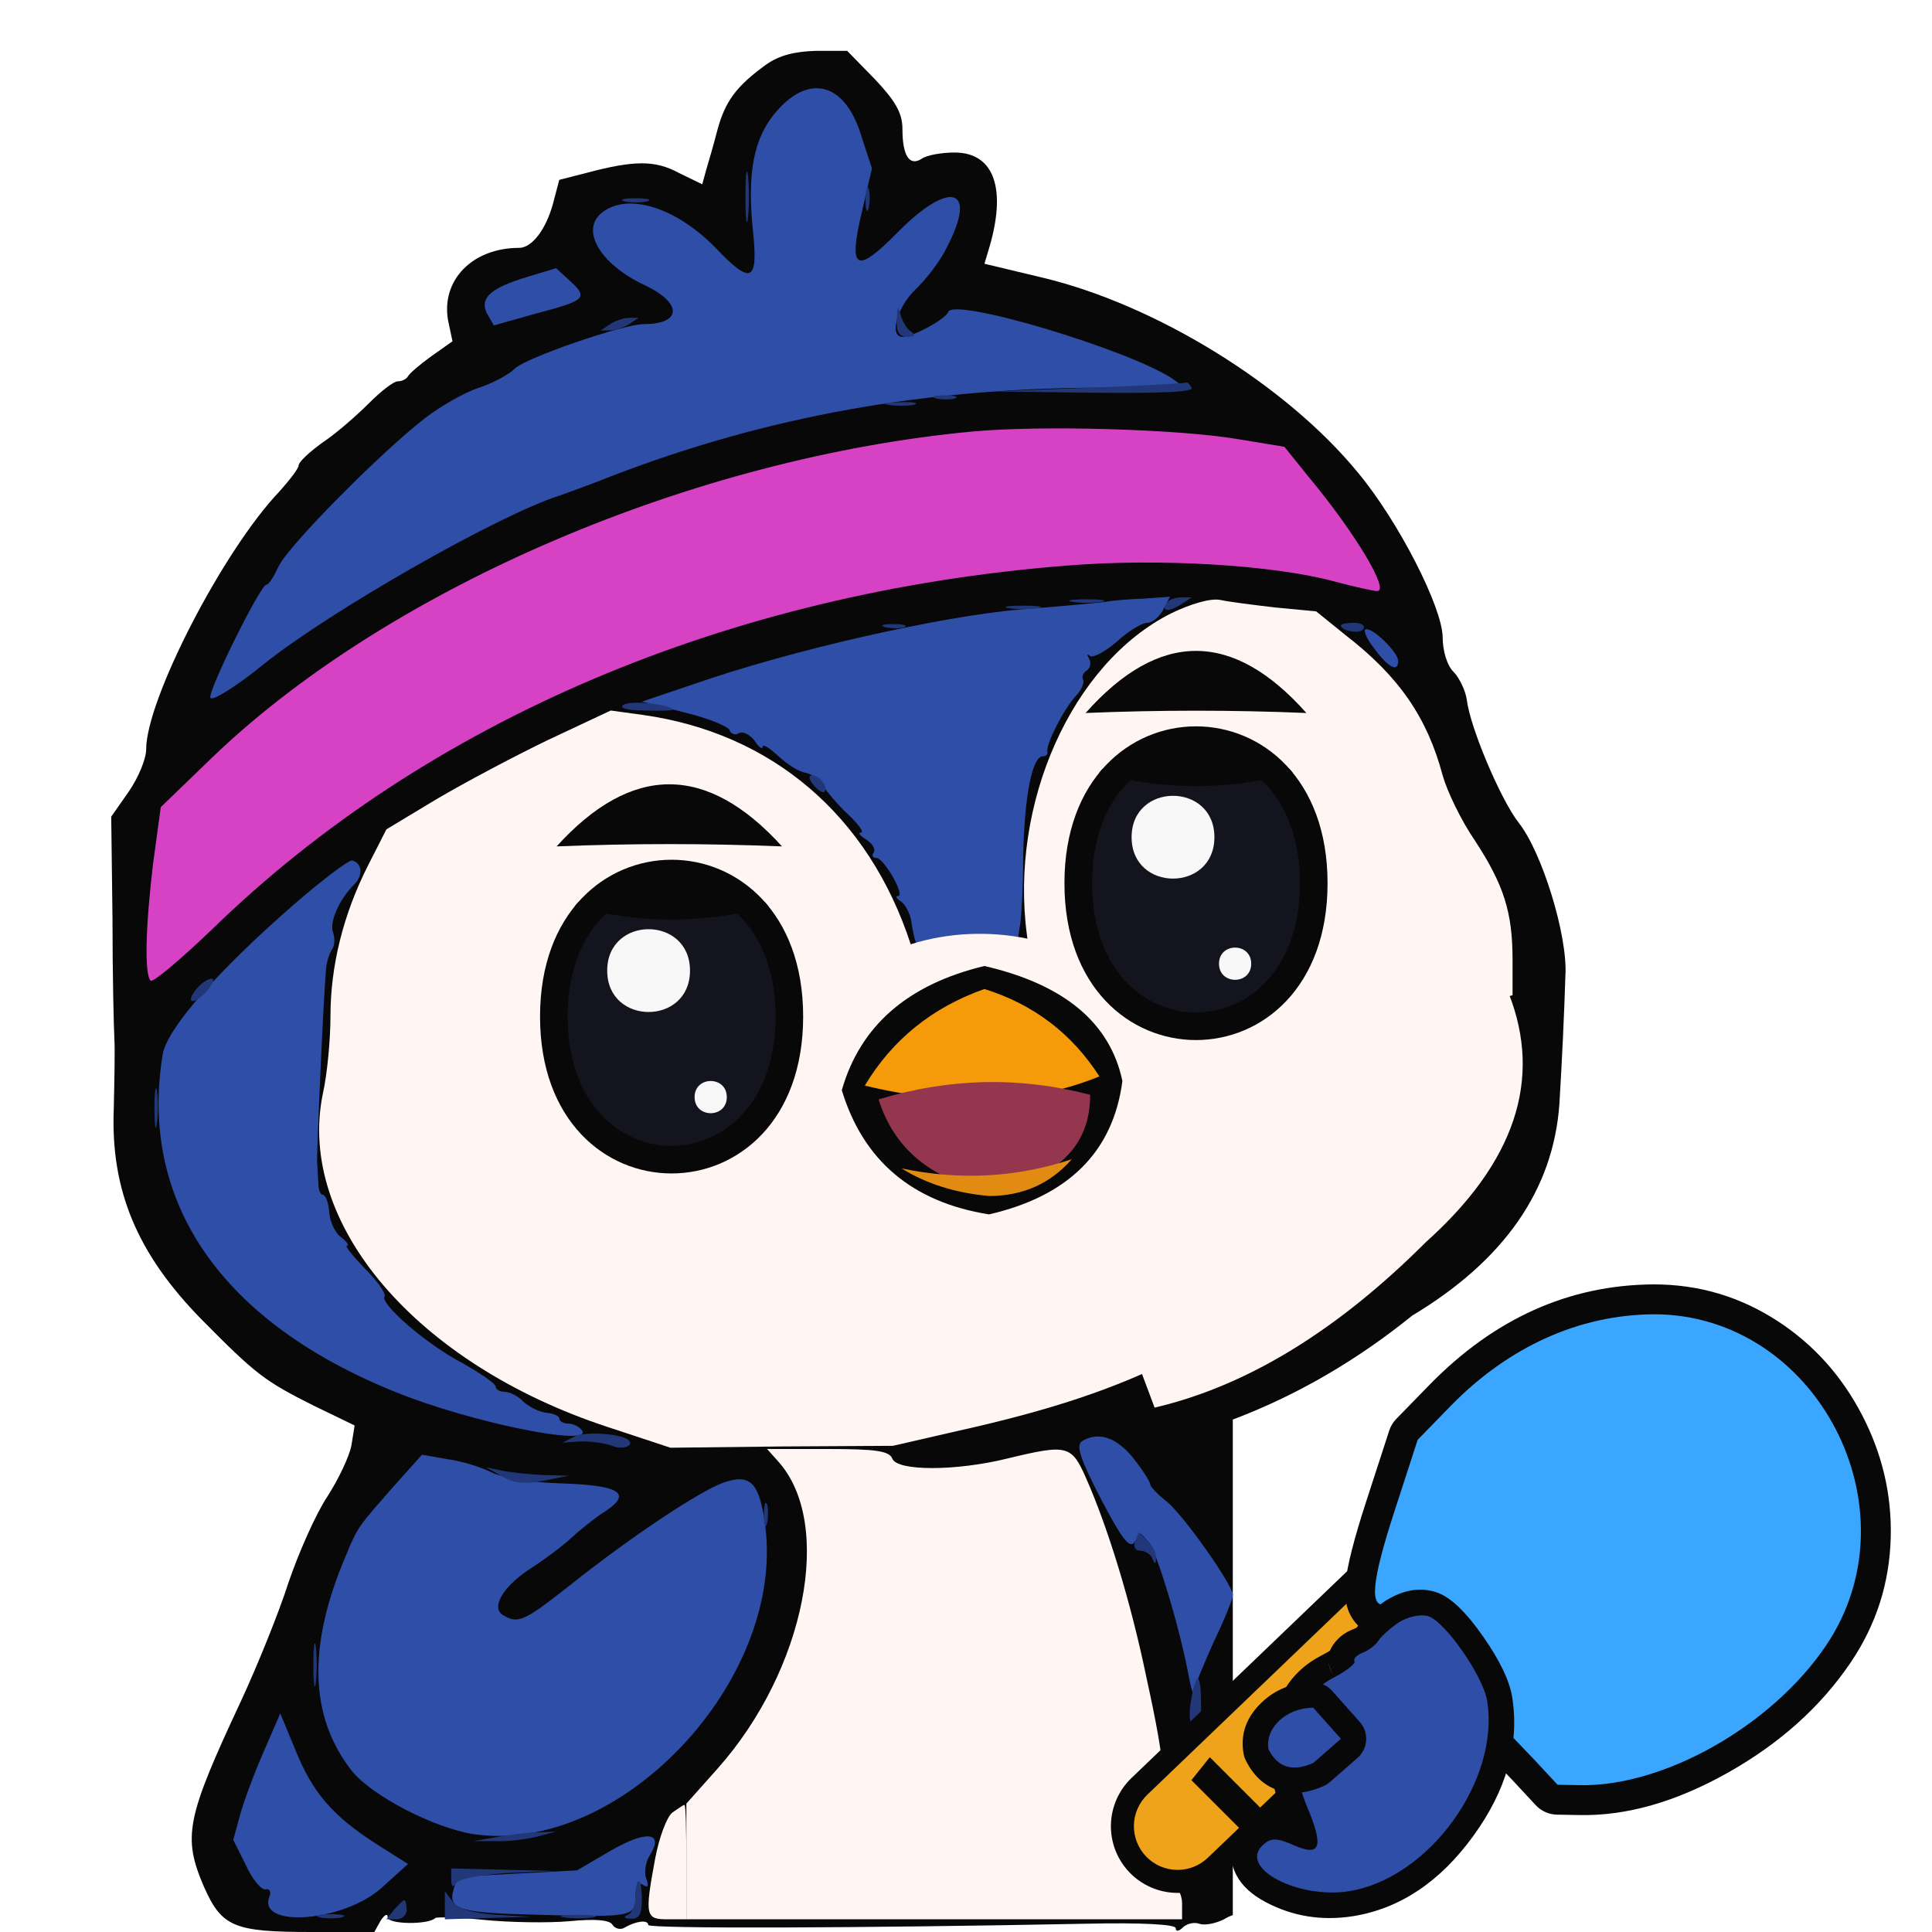
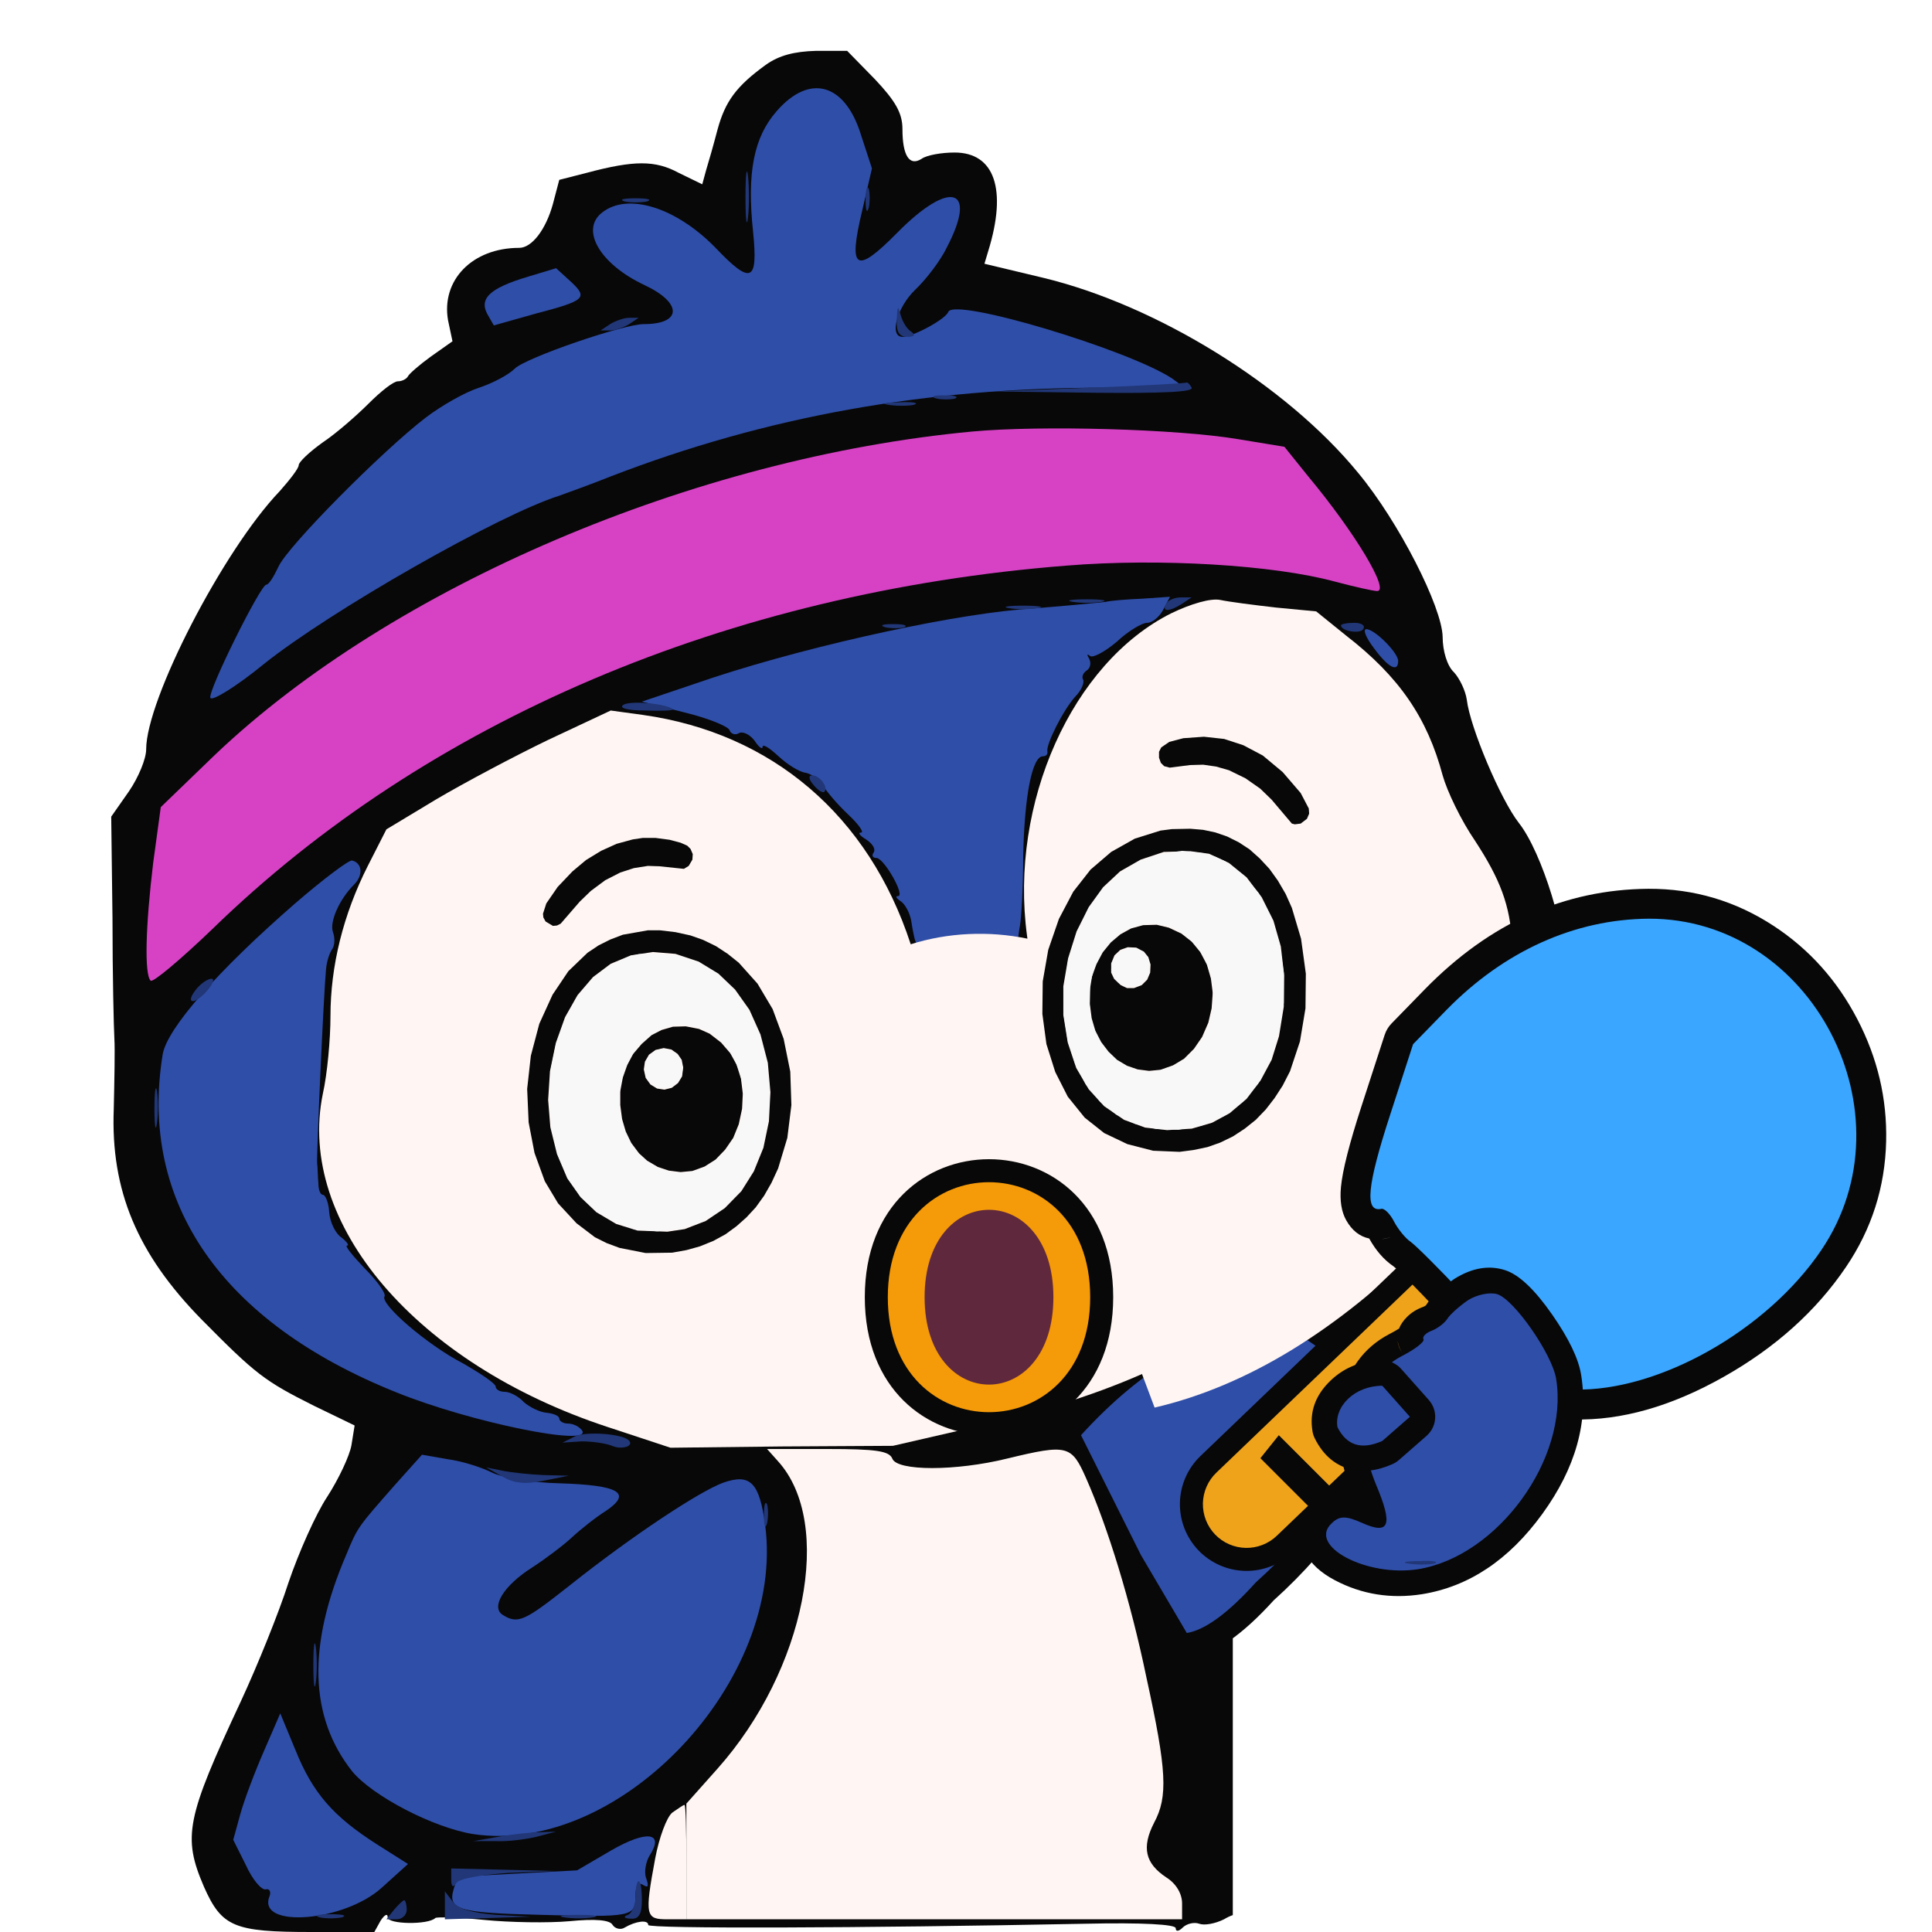
<svg xmlns="http://www.w3.org/2000/svg" viewBox="0 0 420 420" aria-hidden="true" class="sthings" data-character="pip">
  <g data-pip-part="body">
    <path fill="#080808" fill-rule="evenodd" d="M166.48 14.092C169.382 12.02 172.697 11.191 177.395 11.053H184.164L190.243 17.27C194.664 21.967 196.184 24.592 196.184 28.046C196.184 33.849 197.704 36.197 200.329 34.539C201.434 33.711 204.75 33.158 207.513 33.158C216.217 33.158 218.98 41.171 214.836 54.572L214.007 57.336L226.717 60.375C251.447 66.316 279.632 83.724 295.243 102.789C304.086 113.428 313.48 131.941 313.618 138.434C313.618 141.474 314.586 144.789 316.105 146.171C317.349 147.553 318.592 150.178 318.868 152.112C319.559 158.053 326.191 173.803 330.197 178.914C335.24 185.32 340.82 203.421 340.308 212H268V416.327C267.397 416.533 266.736 416.841 266.092 417.237C264.158 418.204 261.809 418.618 260.704 418.204C259.599 417.789 257.941 418.204 257.112 419.033C256.283 419.862 255.592 420 255.592 419.171C255.592 418.342 248.27 417.928 235.974 418.204C187.066 419.171 140.921 419.309 140.921 418.48C140.921 417.237 138.158 417.651 135.809 419.033C134.98 419.586 133.737 419.309 133.184 418.48C132.632 417.375 129.454 417.099 123.789 417.651C119.23 418.066 110.803 417.928 105.276 417.375C99.75 416.822 94.914 416.684 94.638 416.961C93.118 418.48 84.276 418.342 84.276 416.822C84.276 415.855 83.586 416.27 82.757 417.513L81.375 420H67.697C50.842 420 48.217 418.895 44.349 410.191C39.651 399.276 40.48 395.27 52.362 369.849C55.954 362.112 60.651 350.507 62.724 344.013C64.934 337.52 68.664 329.092 71.151 325.362C73.638 321.493 75.987 316.52 76.401 314.171L77.092 309.888L68.25 305.605C57.474 300.217 55.539 298.697 43.796 286.816C29.842 272.586 24.039 258.77 24.73 241.086C24.868 235.007 25.007 228.099 24.868 225.888C24.73 223.539 24.454 211.796 24.454 199.638L24.178 177.533L28.046 172.007C30.118 168.967 31.776 164.961 31.776 162.888C31.776 152.112 48.493 119.645 60.789 106.796C63 104.309 64.934 101.822 64.934 101.132C64.934 100.441 67.283 98.23 70.184 96.158C73.086 94.224 77.507 90.355 80.132 87.73C82.757 85.105 85.52 82.895 86.487 82.895C87.454 82.895 88.421 82.342 88.697 81.789C88.974 81.237 91.184 79.303 93.671 77.507L98.368 74.191L97.401 69.632C95.882 60.928 102.651 53.882 112.875 53.882C115.638 53.882 118.678 49.875 120.197 44.349L121.579 39.099L127.52 37.579C137.882 34.816 142.441 34.816 147.553 37.579L152.664 40.066L153.493 37.026C154.046 35.23 155.151 31.362 155.98 28.184C157.638 22.105 159.987 18.789 166.48 14.092Z" />
    <path fill="#080808" fill-rule="evenodd" d="M318 198 340.307 212Q339.9 225 339 240Q337 268 307 286Q281 307 250 314L247 301Q285 291 301 270Q322 247 318 223V198Z" />
    <path fill="#2f4ea8" fill-rule="evenodd" d="M168.829 24.178C163.855 29.842 162.336 37.579 163.717 50.428C164.822 61.342 163.303 62.033 155.428 53.743C146.862 45.039 136.5 41.862 130.974 46.145C126 49.875 130.421 57.474 140.23 62.033C148.382 65.901 148.243 70.461 139.954 70.461C135.533 70.461 114.257 77.783 111.908 80.132C110.526 81.513 107.072 83.309 104.171 84.276C101.132 85.243 96.02 88.145 92.566 90.77C83.171 97.954 62.447 118.816 60.513 123.237C59.546 125.309 58.441 127.105 57.888 127.105C56.645 127.105 45.178 150.178 45.73 151.697C46.007 152.526 51.257 149.349 57.336 144.375C71.842 132.77 108.454 111.908 121.579 107.763C123.513 107.072 128.487 105.276 132.632 103.618C166.618 90.493 201.296 84.276 240.118 84.276H257.526L254.901 82.342C245.645 76.125 207.237 64.52 206.132 67.836C205.579 69.355 198.533 73.224 196.184 73.224C193.283 73.224 194.941 66.868 198.947 63C201.296 60.789 204.474 56.645 205.855 53.743C212.625 40.757 206.546 38.961 195.079 50.566C185.961 59.822 184.303 58.717 187.48 45.592L189.553 36.612L187.204 29.428C183.75 18.099 176.013 15.888 168.829 24.178Z" />
    <path fill="#2f4ea8" fill-rule="evenodd" d="M114.947 60.099C106.105 62.724 103.895 65.072 106.243 68.803L107.349 70.737L116.191 68.25C127.243 65.349 127.934 64.796 124.066 61.204L120.888 58.303L114.947 60.099Z" />
    <path fill="#2f4ea8" fill-rule="evenodd" d="M240.395 130.836C239.289 130.974 230.862 131.803 221.743 132.493C204.474 134.013 172.421 141.197 151.007 148.658L139.539 152.526L148.796 154.875C153.908 156.118 158.329 157.914 158.605 158.743C158.882 159.572 159.849 159.849 160.539 159.434C161.368 158.882 162.888 159.572 163.993 160.954C164.961 162.474 165.789 163.026 165.789 162.336C165.789 161.645 167.309 162.612 169.243 164.408C171.178 166.204 173.803 167.862 175.184 168C176.428 168.276 178.224 169.52 178.914 170.763C179.743 172.145 182.092 174.908 184.441 177.118C186.651 179.191 187.895 180.987 187.204 180.987C186.375 180.987 186.928 181.678 188.309 182.507C189.553 183.336 190.382 184.441 189.967 185.27C189.414 185.961 189.691 186.513 190.52 186.513C192.178 186.513 196.875 194.803 195.217 194.803C194.526 194.803 194.941 195.355 195.77 195.908C196.737 196.461 197.842 198.533 198.118 200.329C198.395 202.263 198.809 204.059 198.947 204.474C199.224 204.888 199.224 205.579 199.086 206.132C199.086 206.822 199.638 207.237 200.467 207.237C201.296 207.237 201.711 208.066 201.296 209.171C200.053 212.211 203.921 212.901 209.171 210.691C211.934 209.586 215.664 208.618 217.599 208.618C219.947 208.618 221.053 207.789 221.191 206.132C221.191 204.888 221.467 202.539 221.743 201.158C222.02 199.638 222.434 192.868 222.434 185.961C222.711 173.112 224.368 164.408 226.717 164.408C227.408 164.408 227.822 163.993 227.684 163.303C227.408 161.783 231.138 154.322 233.763 151.421C235.145 150.039 235.836 148.243 235.421 147.691C235.145 147.138 235.421 146.309 236.25 145.757C237.079 145.204 237.217 144.099 236.803 143.27C236.25 142.303 236.25 142.026 236.941 142.579C237.493 143.132 240.118 141.75 242.743 139.539C245.23 137.191 248.27 135.395 249.375 135.395C250.48 135.395 252 134.151 252.829 132.632L254.349 129.73L248.408 130.145C245.092 130.283 241.5 130.559 240.395 130.836Z" />
    <path fill="#2f4ea8" fill-rule="evenodd" d="M298.697 140.921C301.737 145.066 303.947 146.309 303.947 143.684C303.947 141.888 298.836 136.776 297.039 136.776C296.211 136.776 296.901 138.572 298.697 140.921Z" />
    <path fill="#2f4ea8" fill-rule="evenodd" d="M64.243 196.322C47.388 210.967 36.336 223.539 35.368 229.204C30.118 261.395 48.217 287.507 86.211 302.704C102.237 309.197 128.763 314.586 126.553 310.993C126 310.164 124.618 309.474 123.513 309.474C122.408 309.474 121.579 308.921 121.579 308.368C121.579 307.816 120.336 307.263 118.816 307.125C117.296 306.987 115.086 305.882 113.842 304.776C112.737 303.533 110.803 302.566 109.697 302.566C108.592 302.566 107.763 302.013 107.763 301.461C107.763 300.77 104.447 298.559 100.579 296.349C92.842 292.342 82.618 283.5 83.586 281.842C84 281.289 82.066 278.526 79.303 275.763C76.678 273 74.882 270.789 75.434 270.789C75.987 270.789 75.434 269.961 74.191 268.993C72.947 268.164 71.704 265.678 71.566 263.467C71.428 261.395 70.737 259.737 70.184 259.737C69.632 259.737 69.217 258.632 69.217 257.25C69.079 256.007 69.079 253.934 68.941 252.829C68.803 250.895 70.322 216.77 70.875 210.691C71.013 209.171 71.566 207.237 72.257 206.27C72.809 205.441 72.809 203.783 72.395 202.678C71.566 200.467 73.776 195.493 76.954 192.316C79.026 190.243 78.75 187.618 76.539 187.066C75.849 186.928 70.322 191.072 64.243 196.322Z" />
-     <path fill="#2f4ea8" fill-rule="evenodd" d="M235.145 313.342C233.901 314.309 234.868 317.211 239.289 325.776C243.849 334.48 245.507 336.691 246.612 335.309L247.993 333.375L249.651 335.171C251.309 336.829 256.421 353.684 258.355 364.046C258.908 367.086 259.461 368.743 259.599 367.776C259.599 366.671 261.671 361.836 263.882 356.862C266.23 352.026 268.026 347.467 268.026 346.776C268.026 344.566 257.112 329.092 253.52 326.329C251.586 324.809 250.066 323.151 250.066 322.737C250.066 322.184 248.408 319.559 246.336 316.934C242.605 312.375 238.737 311.132 235.145 313.342Z" />
+     <path fill="#080808" fill-rule="evenodd" d="M230.93 308.3Q252.288 284.807 277.289 281.546Q278.306 281.414 279.302 281.656Q280.299 281.899 281.141 282.485L304.141 298.485Q304.894 299.009 305.436 299.748Q305.978 300.488 306.251 301.364Q306.524 302.239 306.498 303.156Q306.472 304.073 306.15 304.931Q296.727 330.057 276.888 347.901Q266.725 359.122 258.904 360.425Q258.081 360.562 257.255 360.449Q256.428 360.336 255.672 359.983Q254.917 359.63 254.299 359.069Q253.682 358.508 253.259 357.789L243.259 340.789Q243.164 340.627 243.081 340.46L230.081 314.46Q229.708 313.715 229.573 312.894Q229.438 312.073 229.552 311.248Q229.665 310.424 230.018 309.67Q230.37 308.916 230.93 308.3Z" />
+     <path fill="#2f4ea8" fill-rule="evenodd" d="M235 312Q255 290 278 287L301 303Q292 327 273 344Q264 354 258 355L248 338L235 312Z" />
    <path fill="#2f4ea8" fill-rule="evenodd" d="M85.796 322.875C77.921 331.855 77.783 331.855 75.296 337.934C66.73 357.829 67.283 373.303 76.539 385.046C80.961 390.434 94.224 397.342 102.928 398.724C134.842 403.421 170.763 365.289 166.342 331.579C165.099 322.322 163.164 320.25 157.224 322.322C151.974 324.257 137.329 333.928 123.789 344.704C113.98 352.441 112.599 353.132 109.283 351.059C106.658 349.401 109.421 344.704 115.776 340.697C118.539 338.901 122.408 336 124.342 334.204C126.276 332.408 129.592 329.783 131.803 328.401C137.467 324.533 134.566 322.875 121.717 322.461C115.5 322.322 109.145 321.217 106.934 320.112C104.724 319.007 100.441 317.625 97.263 317.211L91.737 316.243L85.796 322.875Z" />
    <path fill="#2f4ea8" fill-rule="evenodd" d="M57.336 380.763C55.401 385.184 53.053 391.401 52.224 394.441L50.704 399.967L53.467 405.493C54.849 408.533 56.783 410.882 57.75 410.743C58.579 410.467 58.993 411.296 58.579 412.263C55.816 419.309 74.882 417.789 83.033 410.329L88.697 405.217L81.928 400.934C72.395 394.855 67.974 389.743 64.243 380.487L60.928 372.474L57.336 380.763Z" />
    <path fill="#2f4ea8" fill-rule="evenodd" d="M132.77 402.316 125.447 406.599 112.461 407.289 99.474 407.98 98.645 410.605C97.263 415.164 99.612 415.855 117.572 416.27C137.467 416.822 138.158 416.684 138.158 412.125C138.158 409.914 138.711 409.086 139.816 409.776C140.921 410.467 141.059 410.053 140.507 408.395C139.954 407.151 140.368 404.803 141.197 403.421C144.513 398.309 140.645 397.757 132.77 402.316Z" />
    <path fill="#213777" fill-rule="evenodd" d="M162.059 42.829C162.059 47.803 162.336 49.737 162.612 47.25C162.888 44.901 162.888 40.757 162.612 38.27C162.336 35.921 162.059 37.855 162.059 42.829Z" />
    <path fill="#213777" fill-rule="evenodd" d="M188.171 43.52C188.171 45.73 188.447 46.559 188.862 45.178C189.138 43.934 189.138 42 188.862 41.033C188.447 40.204 188.171 41.171 188.171 43.52Z" />
    <path fill="#213777" fill-rule="evenodd" d="M135.809 43.796C137.053 44.072 139.263 44.072 140.645 43.796C141.888 43.382 140.783 43.105 138.158 43.105C135.533 43.105 134.428 43.382 135.809 43.796Z" />
    <path fill="#213777" fill-rule="evenodd" d="M194.941 69.355C194.803 72.257 195.493 73.224 197.289 73.224C198.809 73.224 199.086 72.809 198.118 72.118C197.151 71.566 196.184 69.908 195.77 68.388C195.217 66.316 195.079 66.454 194.941 69.355Z" />
    <path fill="#213777" fill-rule="evenodd" d="M132.632 70.461 130.559 71.842H132.632C133.737 71.842 135.671 71.151 136.776 70.461L138.849 69.079H136.776C135.671 69.079 133.737 69.77 132.632 70.461Z" />
    <path fill="#213777" fill-rule="evenodd" d="M236.941 84.276 216.217 85.105 238.046 85.382C252.276 85.52 259.599 85.243 259.046 84.276C258.632 83.447 258.079 83.033 257.941 83.171C257.803 83.309 248.408 83.862 236.941 84.276Z" />
    <path fill="#213777" fill-rule="evenodd" d="M203.507 86.625C204.75 86.901 206.684 86.901 207.651 86.625C208.48 86.211 207.513 85.934 205.164 85.934C202.954 85.934 202.125 86.211 203.507 86.625Z" />
    <path fill="#213777" fill-rule="evenodd" d="M193.145 88.007C194.803 88.283 197.289 88.283 198.671 88.007C199.914 87.592 198.533 87.316 195.493 87.454C192.454 87.454 191.349 87.73 193.145 88.007Z" />
    <path fill="#213777" fill-rule="evenodd" d="M233.211 130.836C234.868 131.112 237.632 131.112 239.428 130.836C241.086 130.559 239.704 130.283 236.25 130.283C232.796 130.283 231.414 130.559 233.211 130.836Z" />
    <path fill="#213777" fill-rule="evenodd" d="M253.52 131.25C252.414 133.046 254.211 133.046 256.974 131.25L259.046 129.868H256.697C255.454 129.868 253.934 130.421 253.52 131.25Z" />
    <path fill="#213777" fill-rule="evenodd" d="M219.395 132.217C221.053 132.493 223.816 132.493 225.612 132.217C227.27 131.941 225.888 131.664 222.434 131.664C218.98 131.664 217.599 131.941 219.395 132.217Z" />
    <path fill="#213777" fill-rule="evenodd" d="M192.454 136.362C193.697 136.638 195.632 136.638 196.599 136.362C197.428 135.947 196.461 135.671 194.112 135.671C191.901 135.671 191.072 135.947 192.454 136.362Z" />
    <path fill="#213777" fill-rule="evenodd" d="M291.513 135.947C291.513 137.191 295.658 137.882 296.349 136.776C296.901 135.947 295.934 135.395 294.414 135.395C292.757 135.395 291.513 135.671 291.513 135.947Z" />
    <path fill="#213777" fill-rule="evenodd" d="M135.533 153.217C134.428 153.908 136.362 154.461 140.23 154.461C143.822 154.599 146.586 154.461 146.309 154.184C144.789 152.941 137.053 152.25 135.533 153.217Z" />
    <path fill="#213777" fill-rule="evenodd" d="M176.842 170.625C177.809 171.868 178.914 172.421 179.191 172.145C180.158 171.178 178.224 168.553 176.566 168.553C175.737 168.553 175.737 169.382 176.842 170.625Z" />
    <path fill="#213777" fill-rule="evenodd" d="M42.829 214.836C40.066 218.151 42 218.704 44.901 215.526C46.283 214.007 46.697 212.763 46.007 212.763C45.178 212.763 43.796 213.73 42.829 214.836Z" />
    <path fill="#213777" fill-rule="evenodd" d="M33.572 241.086C33.572 244.816 33.849 246.336 34.125 244.125C34.401 242.053 34.401 239.013 34.125 237.217C33.849 235.559 33.572 237.217 33.572 241.086Z" />
    <path fill="#213777" fill-rule="evenodd" d="M125.033 312.237 122.27 313.618 126.414 313.342C128.763 313.342 131.664 313.757 133.046 314.309C135.257 315.276 138.02 314.309 136.638 313.066C135.118 311.684 127.52 311.132 125.033 312.237Z" />
    <path fill="#213777" fill-rule="evenodd" d="M109.145 320.941C111.632 322.461 114.118 322.737 118.125 321.908L123.651 320.803L118.125 320.664C115.086 320.526 111.079 320.112 109.145 319.697L105.691 319.007L109.145 320.941Z" />
    <path fill="#213777" fill-rule="evenodd" d="M166.066 329.507C166.066 331.717 166.342 332.546 166.757 331.164C167.033 329.921 167.033 327.987 166.757 327.02C166.342 326.191 166.066 327.158 166.066 329.507Z" />
-     <path fill="#213777" fill-rule="evenodd" d="M246.75 335.033C246.336 336.276 246.75 337.105 247.855 337.105C248.961 337.105 250.204 337.934 250.48 338.763C251.033 340.145 251.309 340.145 251.309 338.763C251.447 337.796 250.618 336 249.513 335.033L247.579 333.099L246.75 335.033Z" />
    <path fill="#213777" fill-rule="evenodd" d="M68.112 361.974C68.112 366.118 68.388 367.914 68.664 365.704C68.941 363.632 68.941 360.316 68.664 358.105C68.388 356.033 68.112 357.829 68.112 361.974Z" />
-     <path fill="#213777" fill-rule="evenodd" d="M258.908 369.711C258.355 372.75 258.632 375.237 259.599 376.204C260.704 377.309 261.118 376.066 261.118 371.23C261.118 363.493 260.151 362.803 258.908 369.711Z" />
-     <path fill="#213777" fill-rule="evenodd" d="M281.98 379.934C281.98 381.868 282.533 384.355 283.224 385.461L284.605 387.533L284.467 385.461C284.329 384.355 283.776 381.868 283.224 379.934L282.118 376.48L281.98 379.934Z" />
    <path fill="#213777" fill-rule="evenodd" d="M108.454 399.276 102.928 400.243H107.763C110.388 400.382 114.533 399.829 116.743 399.276L120.888 398.171L117.434 398.309C115.5 398.309 111.493 398.724 108.454 399.276Z" />
    <path fill="#213777" fill-rule="evenodd" d="M98.092 408.533C98.092 410.191 98.507 410.467 99.197 409.362C99.75 408.395 104.586 407.566 110.526 407.151L120.888 406.737L109.559 406.461L98.092 406.184V408.533Z" />
    <path fill="#213777" fill-rule="evenodd" d="M138.158 412.263C138.158 414.059 137.329 415.993 136.5 416.27C135.395 416.684 135.671 417.099 137.191 417.099C138.849 417.237 139.539 416.132 139.539 413.092C139.539 410.743 139.263 408.947 138.849 408.947C138.434 408.947 138.158 410.467 138.158 412.263Z" />
-     <path fill="#213777" fill-rule="evenodd" d="M291.237 409.914C292.895 410.191 295.382 410.191 296.763 409.914C298.007 409.5 296.625 409.224 293.586 409.362C290.546 409.362 289.441 409.638 291.237 409.914Z" />
    <path fill="#213777" fill-rule="evenodd" d="M96.711 414.197V417.237L106.105 416.961L115.362 416.684L107.763 416.27C102.789 415.855 99.612 415.026 98.507 413.507L96.711 411.158V414.197Z" />
    <path fill="#213777" fill-rule="evenodd" d="M85.658 415.164 84 417.237H86.211C87.454 417.237 88.421 416.27 88.421 415.164C88.421 414.059 88.145 413.092 87.868 413.092C87.592 413.092 86.625 414.059 85.658 415.164Z" />
    <path fill="#213777" fill-rule="evenodd" d="M69.493 416.822C70.737 417.099 72.947 417.099 74.329 416.822C75.572 416.408 74.467 416.132 71.842 416.132C69.217 416.132 68.112 416.408 69.493 416.822Z" />
    <path fill="#213777" fill-rule="evenodd" d="M122.684 416.822C124.342 417.099 127.105 417.099 128.901 416.822C130.559 416.546 129.178 416.27 125.724 416.27C122.27 416.27 120.888 416.546 122.684 416.822Z" />
-     <path fill="#fff6f3" fill-rule="evenodd" d="M254.625 133.322C258.908 131.25 263.191 130.007 265.263 130.421C267.197 130.836 272.586 131.526 277.421 132.079L286.125 132.908L292.618 138.158C304.224 147.138 310.303 156.118 313.618 168.553C314.586 172.007 317.625 178.362 320.664 182.783C326.882 192.316 328.816 198.257 328.816 208.618V216.355L323.013 217.875C319.697 218.842 315.967 219.947 314.586 220.362C312.789 221.191 312.375 220.776 313.066 219.257C314.309 215.941 311.408 211.934 305.882 209.309L300.77 206.961L295.52 208.48C289.855 210.138 284.191 216.493 282.809 222.434C281.842 226.303 285.849 234.454 289.441 235.697C290.961 236.25 289.993 238.184 285.849 243.572C276.868 254.763 272.033 265.954 268.855 281.842L267.336 289.441L255.592 295.243C242.467 301.875 228.513 306.572 207.928 311.132L194.112 314.309L169.934 314.447L145.757 314.724L131.941 310.164C90.493 296.487 64.382 265.954 70.184 237.77C71.151 233.487 71.842 225.888 71.842 220.914C71.842 210 74.605 198.809 79.993 188.171L84 180.296L94.776 173.803C100.855 170.211 111.77 164.408 119.23 160.816L132.77 154.461L139.816 155.428C167.854 159.394 188.852 177.307 197.983 205.279C206.001 202.726 215.018 202.319 223.355 204.057L223.263 203.368C219.395 174.632 233.072 144.099 254.625 133.322Z" />
-     <path fill="#fff6f3" fill-rule="evenodd" d="M273 208Q310 195 328 216Q339 244 310 270Q281 299 251 306L245 290Q264 265 267 241L273 208Z" />
+     <path fill="#fff6f3" fill-rule="evenodd" d="M254.625 133.322C258.908 131.25 263.191 130.007 265.263 130.421C267.197 130.836 272.586 131.526 277.421 132.079L286.125 132.908L292.618 138.158C304.224 147.138 310.303 156.118 313.618 168.553C314.586 172.007 317.625 178.362 320.664 182.783C326.121 191.15 328.279 196.75 328.725 205H328.73Q331 235 310 270Q281 299 251 306L248.263 298.703C237.135 303.591 224.744 307.407 207.928 311.132L194.112 314.309L169.934 314.447L145.757 314.724L131.941 310.164C90.493 296.487 64.382 265.954 70.184 237.77C71.151 233.487 71.842 225.888 71.842 220.914C71.842 210 74.605 198.809 79.993 188.171L84 180.296L94.776 173.803C100.855 170.211 111.77 164.408 119.23 160.816L132.77 154.461L139.816 155.428C167.854 159.394 188.852 177.307 197.983 205.279C206.001 202.726 215.018 202.319 223.355 204.057L223.263 203.368C219.395 174.632 233.072 144.099 254.625 133.322Z" />
    <path fill="#fff6f3" fill-rule="evenodd" d="M146.171 394.026C144.928 394.993 143.27 399.553 142.441 403.974C140.092 416.546 140.368 417.237 145.066 417.237H149.211V404.803C149.211 397.895 149.072 392.368 148.796 392.368C148.52 392.368 147.414 393.197 146.171 394.026Z" />
    <path fill="#fff6f3" fill-rule="evenodd" d="M169.105 317.625C181.401 331.164 175.046 363.079 155.98 384.493L149.211 392.092V404.664V417.237H203.092H256.974V413.783C256.974 411.711 255.73 409.5 253.52 408.118C248.961 405.079 248.132 401.625 250.895 396.237C253.934 390.572 253.658 384.908 249.237 364.737C245.783 348.02 240.809 331.993 236.112 321.355C232.934 314.171 232.105 313.895 218.98 317.072C207.789 319.836 194.941 319.836 193.974 317.072C193.283 315.414 190.382 315 179.882 315H166.757L169.105 317.625Z" />
    <path fill="#d742c5" fill-rule="evenodd" d="M211.382 93.809C150.868 99.474 85.243 127.52 46.836 163.993L34.954 175.461L33.296 187.618C31.638 201.434 31.362 211.796 32.743 213.178C33.158 213.73 39.237 208.618 46.145 201.987C92.704 156.671 158.329 128.763 231.829 122.961C252.138 121.303 276.868 122.822 290.132 126.414C294.276 127.52 298.559 128.487 299.388 128.487C302.151 128.487 294.691 115.914 284.329 103.48L279.217 97.125L269.132 95.467C256.007 93.257 226.303 92.428 211.382 93.809Z" />
  </g>
  <g data-pip-part="racket">
-     <path fill="#080808" fill-rule="evenodd" d="M339.036 337.466 266.036 407.466Q265.005 408.454 263.801 409.223Q262.597 409.991 261.267 410.51Q259.936 411.028 258.53 411.278Q257.124 411.527 255.696 411.497Q254.268 411.467 252.873 411.159Q251.479 410.851 250.171 410.277Q248.864 409.703 247.693 408.885Q246.523 408.066 245.534 407.036Q244.546 406.005 243.777 404.801Q243.009 403.597 242.49 402.267Q241.972 400.936 241.722 399.53Q241.473 398.124 241.503 396.696Q241.533 395.268 241.841 393.873Q242.149 392.479 242.723 391.171Q243.297 389.864 244.115 388.693Q244.934 387.523 245.964 386.534L318.964 316.534Q319.995 315.546 321.199 314.777Q322.403 314.009 323.733 313.49Q325.064 312.972 326.47 312.722Q327.876 312.473 329.304 312.503Q330.732 312.533 332.126 312.841Q333.521 313.149 334.829 313.723Q336.136 314.297 337.307 315.115Q338.477 315.934 339.466 316.964Q340.454 317.995 341.223 319.199Q341.991 320.403 342.51 321.733Q343.028 323.064 343.278 324.47Q343.527 325.876 343.497 327.304Q343.467 328.732 343.159 330.126Q342.851 331.521 342.277 332.829Q341.703 334.136 340.885 335.307Q340.067 336.477 339.036 337.466Z" />
-     <path fill="#efa31b" fill-rule="evenodd" d="M335.575 333.857 262.575 403.857Q261.9 404.505 261.111 405.008Q260.322 405.511 259.451 405.851Q258.579 406.191 257.657 406.354Q256.736 406.517 255.801 406.498Q254.865 406.478 253.952 406.276Q253.038 406.075 252.181 405.699Q251.324 405.323 250.558 404.786Q249.791 404.25 249.143 403.575Q248.495 402.9 247.992 402.111Q247.489 401.322 247.149 400.451Q246.809 399.579 246.646 398.657Q246.482 397.736 246.502 396.801Q246.522 395.865 246.723 394.952Q246.925 394.038 247.301 393.181Q247.677 392.324 248.213 391.558Q248.75 390.791 249.425 390.143L322.425 320.143Q323.1 319.495 323.889 318.992Q324.678 318.489 325.549 318.149Q326.421 317.809 327.342 317.646Q328.264 317.482 329.199 317.502Q330.135 317.522 331.048 317.723Q331.962 317.925 332.819 318.301Q333.676 318.677 334.442 319.213Q335.209 319.75 335.857 320.425Q336.505 321.1 337.008 321.889Q337.511 322.678 337.851 323.549Q338.191 324.421 338.354 325.342Q338.517 326.264 338.498 327.199Q338.478 328.135 338.276 329.048Q338.075 329.962 337.699 330.819Q337.323 331.675 336.786 332.442Q336.25 333.209 335.575 333.857Z" />
-     <path fill="#080808" fill-rule="evenodd" d="M313 334 326 347 322 352 309 339 313 334Z" />
-     <path fill="#080808" fill-rule="evenodd" d="M263 382 276 395 272 400 259 387 263 382Z" />
+     <path fill="#080808" fill-rule="evenodd" d="M354.036 267.466 281.036 337.466Q280.005 338.454 278.801 339.223Q277.597 339.991 276.267 340.51Q274.936 341.028 273.53 341.278Q272.124 341.527 270.696 341.497Q269.268 341.467 267.874 341.159Q266.479 340.851 265.171 340.277Q263.864 339.703 262.693 338.885Q261.523 338.066 260.534 337.036Q259.546 336.005 258.777 334.801Q258.009 333.597 257.49 332.267Q256.972 330.936 256.722 329.53Q256.473 328.124 256.503 326.696Q256.533 325.268 256.841 323.874Q257.149 322.479 257.723 321.171Q258.297 319.864 259.115 318.693Q259.934 317.523 260.964 316.534L333.964 246.534Q334.995 245.546 336.199 244.777Q337.403 244.009 338.733 243.49Q340.064 242.972 341.47 242.722Q342.876 242.473 344.304 242.503Q345.732 242.533 347.126 242.841Q348.521 243.149 349.829 243.723Q351.136 244.297 352.307 245.115Q353.477 245.933 354.466 246.964Q355.454 247.995 356.223 249.199Q356.991 250.403 357.51 251.733Q358.028 253.064 358.278 254.47Q358.527 255.876 358.497 257.304Q358.467 258.732 358.159 260.126Q357.851 261.521 357.277 262.829Q356.703 264.136 355.885 265.307Q355.067 266.477 354.036 267.466Z" />
+     <path fill="#efa31b" fill-rule="evenodd" d="M350.575 263.857 277.575 333.857Q276.9 334.505 276.111 335.008Q275.322 335.511 274.451 335.851Q273.579 336.191 272.657 336.354Q271.736 336.517 270.801 336.498Q269.865 336.478 268.952 336.276Q268.038 336.075 267.181 335.699Q266.324 335.323 265.558 334.786Q264.791 334.25 264.143 333.575Q263.495 332.9 262.992 332.111Q262.489 331.322 262.149 330.451Q261.809 329.579 261.646 328.657Q261.482 327.736 261.502 326.801Q261.522 325.865 261.723 324.952Q261.925 324.038 262.301 323.181Q262.677 322.324 263.213 321.558Q263.75 320.791 264.425 320.143L337.425 250.143Q338.1 249.495 338.889 248.992Q339.678 248.489 340.549 248.149Q341.421 247.809 342.342 247.646Q343.264 247.482 344.199 247.502Q345.135 247.522 346.048 247.723Q346.962 247.925 347.819 248.301Q348.676 248.677 349.442 249.213Q350.209 249.75 350.857 250.425Q351.505 251.1 352.008 251.889Q352.511 252.678 352.851 253.549Q353.191 254.421 353.354 255.342Q353.517 256.264 353.498 257.199Q353.478 258.135 353.276 259.048Q353.075 259.962 352.699 260.819Q352.323 261.675 351.786 262.442Q351.25 263.209 350.575 263.857Z" />
+     <path fill="#080808" fill-rule="evenodd" d="M328 264 341 277 337 282 324 269 328 264Z" />
+     <path fill="#080808" fill-rule="evenodd" d="M278 312 291 325 287 330 274 317 278 312Z" />
    <g data-pip-part="blade">
-       <path fill="#080808" fill-rule="evenodd" d="M359.395 279.215Q374.219 279.169 386.634 287.321Q398.175 294.899 404.775 307.574Q411.367 320.233 411.031 334.14Q410.671 349.078 402.309 361.425Q392.589 375.789 375.725 385.309Q358.638 394.954 343.17 394.573L338.49 394.49Q337.167 394.467 335.958 393.928Q334.749 393.389 333.847 392.42L328.673 386.86L318.94 376.679L314.208 371.674Q305.815 362.747 303.923 361.282Q300.833 359.176 298.654 355.242Q295.518 354.577 293.664 351.29Q292.09 348.502 292.513 344.042Q293.024 338.642 296.975 326.483L302.009 310.992Q302.477 309.55 303.535 308.464L310.803 301.006Q331.928 279.424 359.367 279.216ZM301.367 355.354Q302.302 355.311 303.369 354.947Q302.999 355.073 302.616 355.154Q301.974 355.291 301.367 355.354Z" />
-       <path fill="#3aa6ff" fill-rule="evenodd" d="M359.416 285.715C343.295 285.838 327.973 292.757 315.448 305.553L308.19 313L303.157 328.492C298.2 343.747 297.615 349.571 301.266 348.796C301.855 348.595 303.161 349.804 304.04 351.527C304.838 353.094 306.505 355.205 307.691 355.982C308.956 356.916 313.988 361.951 318.944 367.222C323.899 372.492 330.439 379.324 333.372 382.369L338.605 387.991L343.285 388.074C361.573 388.525 385.104 375.252 396.925 357.782C417.029 328.099 394.883 285.603 359.416 285.715Z" />
+       <path fill="#080808" fill-rule="evenodd" d="M358.395 193.215Q373.219 193.169 385.634 201.321Q397.175 208.899 403.775 221.574Q410.367 234.233 410.031 248.14Q409.671 263.078 401.309 275.425Q391.589 289.789 374.725 299.309Q357.638 308.954 342.17 308.573L337.49 308.49Q336.167 308.467 334.958 307.928Q333.749 307.389 332.847 306.42L327.673 300.86L317.94 290.679L313.208 285.674Q304.815 276.747 302.923 275.282Q299.833 273.176 297.654 269.242Q294.518 268.577 292.664 265.29Q291.09 262.502 291.513 258.042Q292.024 252.642 295.975 240.483L301.009 224.992Q301.477 223.55 302.535 222.464L309.803 215.006Q330.928 193.424 358.367 193.215ZM300.367 269.354Q301.302 269.311 302.369 268.947Q301.999 269.073 301.616 269.154Q300.974 269.291 300.367 269.354Z" />
+       <path fill="#3aa6ff" fill-rule="evenodd" d="M358.416 199.715C342.295 199.838 326.973 206.757 314.448 219.553L307.19 227L302.157 242.492C297.2 257.747 296.615 263.571 300.266 262.796C300.855 262.595 302.161 263.804 303.04 265.527C303.838 267.094 305.505 269.205 306.691 269.982C307.956 270.916 312.988 275.951 317.944 281.222C322.899 286.492 329.439 293.324 332.372 296.369L337.605 301.991L342.285 302.074C360.573 302.525 384.104 289.252 395.925 271.782C416.029 242.099 393.883 199.603 358.416 199.715Z" />
    </g>
  </g>
  <g data-pip-part="flipper">
-     <path fill="#080808" fill-rule="evenodd" d="M301.048 348.098Q301.153 348.025 301.262 347.958Q306.97 344.424 312.226 346.132Q316.748 347.601 322.48 355.852Q327.869 363.611 328.722 368.87Q331.183 384.109 320.285 399.118Q309.407 414.1 294.135 416.565Q283.968 418.153 275.198 413.531Q270.535 411.074 268.756 407.573Q265.863 401.88 270.558 397.312Q273.975 393.889 278.992 394.689Q274.676 384.084 276.49 374.796Q278.506 364.47 287.074 359.99Q288.285 359.373 289.142 358.818Q289.665 357.479 290.942 356.222Q292.337 354.85 294.353 354.117Q294.916 353.875 294.982 353.77Q296.642 351.118 301.048 348.098ZM288.85 361.575Q288.97 362.887 289.937 364.261Q289.712 363.942 289.535 363.594Q289.01 362.564 288.85 361.575Z" />
-     <path fill="#2f4ea8" fill-rule="evenodd" d="M304.158 352.634C302.289 353.915 300.249 355.722 299.644 356.688C299.04 357.654 297.519 358.758 296.343 359.247C295.036 359.694 294.169 360.574 294.435 361.097C294.833 361.662 292.53 363.383 289.57 364.891C281.346 369.191 279.116 380.524 284.146 392.763C287.839 401.517 287.113 403.75 281.151 401.087C277.6 399.497 276.158 399.465 274.423 401.225C269.349 406.114 282.114 412.876 293.286 411.131C310.61 408.334 326.089 387.071 323.293 369.747C322.422 364.379 314.206 352.558 310.527 351.362C308.95 350.85 306.158 351.396 304.158 352.634Z" />
-     <path fill="#080808" fill-rule="evenodd" d="M285.5 365.75Q286.678 365.75 287.753 366.233Q288.828 366.715 289.611 367.596L295.611 374.346Q295.625 374.362 295.639 374.378Q295.996 374.786 296.266 375.255Q296.536 375.725 296.71 376.238Q296.884 376.751 296.954 377.288Q297.024 377.825 296.988 378.366Q296.952 378.906 296.811 379.429Q296.67 379.953 296.43 380.438Q296.19 380.924 295.86 381.353Q295.529 381.782 295.122 382.139L289.122 387.389Q288.495 387.938 287.734 388.276Q282.476 390.613 278.07 389.257Q273.383 387.815 270.831 382.71Q270.461 381.97 270.325 381.154Q269.273 374.843 274.311 370.07Q278.871 365.75 285.5 365.75Z" />
-     <path fill="#2f4ea8" fill-rule="evenodd" d="M285.5 371.25C279.5 371.25 275 375.75 275.75 380.25Q278.75 386.25 285.5 383.25L291.5 378L285.5 371.25Z" />
+     <path fill="#080808" fill-rule="evenodd" d="M316.048 278.098Q316.153 278.025 316.262 277.958Q321.97 274.424 327.226 276.132Q331.748 277.601 337.48 285.852Q342.869 293.611 343.722 298.87Q346.183 314.109 335.285 329.118Q324.407 344.1 309.135 346.565Q298.968 348.153 290.198 343.531Q285.535 341.074 283.756 337.573Q280.863 331.88 285.558 327.312Q288.975 323.889 293.992 324.689Q289.676 314.084 291.49 304.796Q293.506 294.47 302.074 289.99Q303.285 289.373 304.142 288.818Q304.665 287.479 305.942 286.222Q307.337 284.85 309.353 284.117Q309.916 283.875 309.982 283.77Q311.642 281.118 316.048 278.098ZM303.85 291.575Q303.97 292.887 304.937 294.261Q304.712 293.942 304.535 293.594Q304.01 292.564 303.85 291.575Z" />
+     <path fill="#2f4ea8" fill-rule="evenodd" d="M319.158 282.634C317.289 283.915 315.249 285.722 314.644 286.688C314.04 287.654 312.519 288.758 311.343 289.247C310.036 289.694 309.169 290.574 309.435 291.097C309.833 291.662 307.53 293.383 304.57 294.891C296.346 299.191 294.116 310.524 299.146 322.763C302.839 331.517 302.113 333.75 296.151 331.087C292.6 329.497 291.158 329.465 289.423 331.225C284.349 336.114 297.114 342.876 308.286 341.131C325.61 338.334 341.089 317.071 338.293 299.747C337.422 294.379 329.206 282.558 325.527 281.362C323.95 280.85 321.158 281.396 319.158 282.634Z" />
+     <path fill="#213777" fill-rule="evenodd" d="M296.98 309.934 297.118 306.48 298.224 309.934C298.776 311.868 299.329 314.355 299.467 315.461L299.605 317.533L298.224 315.461C297.533 314.355 296.98 311.868 296.98 309.934Z" />
+     <path fill="#213777" fill-rule="evenodd" d="M306.237 339.914C304.441 339.638 305.546 339.362 308.586 339.362C311.625 339.224 313.007 339.5 311.763 339.914C310.382 340.191 307.895 340.191 306.237 339.914Z" />
+     <path fill="#080808" fill-rule="evenodd" d="M300.5 295.75Q301.678 295.75 302.753 296.233Q303.828 296.715 304.611 297.596L310.611 304.346Q310.625 304.362 310.639 304.378Q310.996 304.786 311.266 305.255Q311.536 305.725 311.71 306.238Q311.884 306.751 311.954 307.288Q312.024 307.825 311.988 308.366Q311.952 308.906 311.811 309.429Q311.67 309.952 311.43 310.438Q311.19 310.924 310.86 311.353Q310.529 311.782 310.122 312.139L304.122 317.389Q303.495 317.938 302.734 318.276Q297.476 320.613 293.07 319.257Q288.383 317.815 285.831 312.71Q285.461 311.97 285.325 311.154Q284.273 304.843 289.311 300.07Q293.871 295.75 300.5 295.75Z" />
+     <path fill="#2f4ea8" fill-rule="evenodd" d="M300.5 301.25C294.5 301.25 290 305.75 290.75 310.25Q293.75 316.25 300.5 313.25L306.5 308L300.5 301.25Z" />
  </g>
  <g class="sthings-face" data-face="surprised">
-     <path fill="#080808" fill-rule="evenodd" d="M117.4 221C117.4 175.534 174.6 175.534 174.6 221C174.6 266.466 117.4 266.466 117.4 221Z" />
-     <path fill="#14141f" fill-rule="evenodd" d="M123.4 221C123.4 183.534 168.6 183.534 168.6 221C168.6 258.466 123.4 258.466 123.4 221Z" />
-     <path fill="#f8f8f8" fill-rule="evenodd" d="M132 211C132 199 150 199 150 211C150 223 132 223 132 211Z" />
-     <path fill="#f8f8f8" fill-rule="evenodd" d="M151 238.5C151 233.833 158 233.833 158 238.5C158 243.167 151 243.167 151 238.5Z" />
-     <path fill="#080808" fill-rule="evenodd" d="M166.33 196.158C166.583 196.446 166.833 196.742 167.077 197.043Q146 202.757 124.923 197.043C125.167 196.742 125.417 196.446 125.67 196.158Q146 184.642 166.33 196.158Z" />
-     <path fill="#080808" fill-rule="evenodd" d="M231.4 192C231.4 146.534 288.6 146.534 288.6 192C288.6 237.466 231.4 237.466 231.4 192Z" />
-     <path fill="#14141f" fill-rule="evenodd" d="M237.4 192C237.4 154.534 282.6 154.534 282.6 192C282.6 229.466 237.4 229.466 237.4 192Z" />
-     <path fill="#f8f8f8" fill-rule="evenodd" d="M246 182C246 170 264 170 264 182C264 194 246 194 246 182Z" />
-     <path fill="#f8f8f8" fill-rule="evenodd" d="M265 209.5C265 204.833 272 204.833 272 209.5C272 214.167 265 214.167 265 209.5Z" />
-     <path fill="#080808" fill-rule="evenodd" d="M280.33 167.158C280.583 167.446 280.833 167.742 281.077 168.043Q260 173.757 238.923 168.043C239.167 167.742 239.417 167.446 239.67 167.158Q260 155.642 280.33 167.158Z" />
-     <path fill="#080808" fill-rule="evenodd" d="M121 184Q145.5 157 170 184Q145.5 183 121 184Z" />
-     <path fill="#080808" fill-rule="evenodd" d="M236 155Q260 128 284 155Q260 154 236 155Z" />
+     <g data-pip-part="eye-0">
+       <path fill="#080808" fill-rule="evenodd" d="M140.84 202.24H143.48L146.84 202.64L150.12 203.36L152.84 204.32L155.64 205.68L158.2 207.36L160.6 209.28L164.68 213.84L167.96 219.36L170.36 225.84L171.8 232.96L172.04 240.24L171.16 247.36L169.16 254L167.72 257.12L166.12 259.92L164.28 262.48L162.28 264.64L160.12 266.56L157.72 268.32L155.08 269.76L152.12 270.96L149.24 271.76L146.12 272.32L140.36 272.4L134.68 271.28L131.88 270.24L129.32 268.96L125.32 265.92L121.32 261.6L118.44 256.8L116.2 250.64L114.92 244L114.6 236.72L115.4 229.52L117.24 222.56L120.12 216.24L123.56 211.12L127.72 207.12L130.12 205.52L132.68 204.24L135.4 203.2ZM146.84 207.36 141.96 206.96 137.16 207.68 132.76 209.52 128.92 212.4 125.56 216.32 122.84 221.12 120.84 226.72 119.56 232.88 119.16 239.12 119.64 245.04 121.08 250.88 123.32 256.16 126.2 260.24 129.64 263.52 133.96 266.08 138.6 267.52 145.08 267.76 148.84 267.2 153.4 265.44 157.56 262.64 161.16 258.96 163.88 254.64 165.96 249.52 167.16 243.76 167.48 237.44 166.92 231.04 165.32 224.88 162.92 219.52 159.8 215.12 156.2 211.68 151.88 209.04ZM143.8 223.92 146.28 223.2 149.08 223.12 151.96 223.68 154.28 224.72 156.76 226.64 158.76 228.96 160.12 231.44 161.08 234.48 161.48 237.76 161.32 241.04 160.6 244.4 159.4 247.36 157.64 249.92 155.56 252.08 153.16 253.6 150.52 254.56 147.96 254.8 145.4 254.48 143 253.68 140.68 252.32 138.92 250.72 137.24 248.48 136.04 246 135.24 243.28 134.84 240.24V237.2L135.4 234.24L136.36 231.52L137.64 229.12L139.48 226.96L141.64 225.04ZM137.56 182.48 139.72 182.16H142.52L145.56 182.56L147.96 183.2L149.4 183.84L150.12 184.56L150.6 185.68L150.52 186.88L149.72 188.24L148.68 188.88L143.32 188.32L140.84 188.24L137.8 188.72L134.84 189.68L131.56 191.36L128.44 193.68L126.04 196L121.88 200.8L121.08 201.2L120.2 201.28L118.6 200.32L118.12 199.44L118.04 198.64L118.76 196.4L121.24 192.8L124.44 189.44L127.4 186.96L130.68 184.96L134.04 183.44ZM147.32 229.12 145.96 228.16 144.28 227.84 142.52 228.24 141.08 229.28 140.2 230.8 139.96 232.48 140.36 234.32 141.4 235.76 142.84 236.64 144.44 236.88 146.04 236.48 147.4 235.44 148.28 234 148.52 232.08 148.2 230.4Z" />
+       <path fill="#f8f8f8" fill-rule="evenodd" d="M136.76 207.92 138.76 207.44 141.4 207.28 147 207.6 151.56 209.04 155.8 211.52 159.56 215.12 162.68 219.52 165.08 224.72 166.6 230.32 167.32 236.64 167.08 243.12 165.88 249.12 163.72 254.48 160.84 259.04 157.16 262.8 152.84 265.52 147.96 267.2 142.84 267.68 138.04 267.28 133.56 265.68 129.56 263.28 126.2 260.16 123.48 256.24 121.4 251.44 119.96 245.92 119.4 240 119.72 232.56 120.84 227.04 122.76 221.68 125.32 216.88 128.68 212.88 132.52 209.84ZM151.56 223.36 148.44 222.8 146.28 222.96 143.64 223.76 141.08 225.28 139 227.2 137.16 229.68 135.8 232.56 134.92 235.68 134.6 239.04 134.84 242.16 135.64 245.36 136.92 248.16 138.68 250.64 140.76 252.56 143.16 253.92 145.96 254.8 148.6 254.96 151.16 254.56 153.56 253.6 155.88 252 157.8 250.08 159.4 247.68 160.68 244.96 161.4 242.16 161.64 239.04 161.48 235.92 160.76 232.96 159.64 230.24 158.04 227.76 156.2 225.84 154.04 224.32ZM142.2 228.56 143.8 228 145.32 228.16 147 228.96 147.96 230.32 148.44 232 148.28 233.6 147.4 235.12 146.12 236.24 144.6 236.64 143 236.48 141.48 235.6 140.52 234.32 140.12 232.8 140.28 231.04 141 229.68Z" />
+     </g>
+     <g data-pip-part="eye-1">
+       <path fill="#080808" fill-rule="evenodd" d="M252.28 180.56 254.76 180.24 258.76 180.16 261.56 180.4 264.2 180.96 266.76 181.84 269.32 183.12 271.64 184.64 273.88 186.64 275.96 188.88 277.8 191.44 279.48 194.32 280.84 197.36 282.84 204.08 283.88 211.68 283.8 219.2 282.6 226.4 280.44 232.88 278.84 236 277.08 238.72 275.16 241.2 273 243.44 270.6 245.36 268.04 247.04 265.24 248.4 262.52 249.36 259.48 250 256.44 250.4 250.68 250.16 245.08 248.72 240.04 246.32 235.8 242.96 232.12 238.4 229.4 233.04 227.48 226.96 226.6 220.4 226.68 213.36 227.88 206.48 230.2 199.76 233.32 193.84 237.08 189.04 241.56 185.2 246.68 182.32ZM262.84 185.6 258.76 185.04 253 185.2 247.96 186.88 243.48 189.44 239.8 192.88 236.68 197.2 234.04 202.48 232.2 208.32 231.16 214.4V220.64L232.12 226.64L233.96 232.16L236.68 236.8L240.04 240.48L244.36 243.44L248.92 245.12L253.72 245.68L259.08 245.36L263.48 244.08L267.32 242L271 238.88L274.04 234.88L276.44 230.4L278.04 225.28L279.08 218.88L279.16 212L278.44 205.76L276.84 200.16L274.28 195.04L271 190.72L267.16 187.6ZM245.88 201.84 248.52 201.12 251.48 201.04 254.12 201.68 256.84 202.96 259.08 204.72 260.92 206.96 262.36 209.68 263.24 212.72 263.64 215.84 263.4 219.2 262.68 222.32 261.32 225.44 259.56 228 257.4 230.16 255 231.6 252.28 232.56 249.8 232.8 247.32 232.48 245 231.68 242.84 230.4 241 228.64 239.4 226.56 238.12 224.08 237.32 221.36 236.92 218.24 237 214.72 237.4 212.24 238.36 209.6 239.72 207.04 241.48 204.88 243.56 203.12ZM257.24 160.48 261.72 160.16 266.12 160.64 270.28 162 274.52 164.24 278.84 167.84 282.76 172.4 284.52 175.76 284.6 176.88 284.12 178 282.76 179.04 281.48 179.2 280.84 179.04 276.44 173.84 273.96 171.44 270.76 169.2 267.16 167.44 264.36 166.64 261.56 166.24 258.68 166.32 254.28 166.88 253.08 166.56 252.36 165.84 251.96 164.72V163.44L252.44 162.48L254.2 161.28ZM248.68 206.88 247 206 245.16 205.92 243.56 206.48 242.28 207.68 241.56 209.44V211.44L242.2 212.8L243.64 214.16L245 214.8H246.52L248.2 214.16L249.4 212.96L250.04 211.44L250.12 209.68L249.64 208.08Z" />
+       <path fill="#f8f8f8" fill-rule="evenodd" d="M251.96 185.68 257 184.96 261.8 185.52 264.2 186.24 266.44 187.28 270.28 190.24 273.64 194.16 276.36 199.36 278.12 205.04 279.08 211.44V218L278.04 224.48L276.2 230.4L273.48 235.6L270.2 239.52L266.2 242.56L261.4 244.64L256.2 245.6L251.4 245.44L246.76 244.32L242.68 242.32L239.16 239.52L236.04 235.76L233.72 231.28L232.12 226.24L231.24 220.64L231.32 214.72L232.2 208.72L234.04 202.88L236.6 197.52L239.64 193.28L243.32 189.84L247.48 187.28ZM253.32 201.2 250.6 200.8 248.04 201.04 245.48 201.84 243.24 203.12 240.92 205.28 239.24 207.52 237.96 210.24 237.08 213.36 236.76 216.88 237 220.48 237.64 223.12 238.84 225.84 240.68 228.48 242.84 230.56 245.32 232 247.96 232.8 250.52 232.96 253.08 232.48 255.64 231.44 257.96 229.92 259.8 228 261.48 225.6 262.68 222.88 263.48 219.76 263.72 216.72 263.56 213.68 262.84 210.72 261.72 208.08 260.12 205.68 258.04 203.6 255.72 202.08ZM243.8 206.64 245.4 206.08 247 206.16 248.44 206.88 249.56 208.08 249.96 209.92 249.72 211.92 249.08 213.04 247.72 214.16 246.28 214.56 244.6 214.48 243.08 213.6 242.12 212.4 241.56 210.8 241.72 209.28 242.6 207.68Z" />
+     </g>
    <g data-pip-part="beak">
-       <path fill="#080808" fill-rule="evenodd" d="M183 237Q189 216 214 210Q240 216 244 235Q241 258 215 264Q190 260 183 237Z" />
-       <path fill="#f59a08" fill-rule="evenodd" d="M188 236Q197 221 214 215Q230 220 239 234Q217 243 188 236Z" />
-       <path fill="#94364e" fill-rule="evenodd" d="M191 239Q214 232 237 238Q237 255 215 259Q196 255 191 239Z" />
-       <path fill="#e28b13" fill-rule="evenodd" d="M196 254Q215 258 233 252Q226 260 215 260Q204 259 196 254Z" />
+       <path fill="#080808" fill-rule="evenodd" d="M188 282C188 242.001 242 242.001 242 282C242 321.999 188 321.999 188 282Z" />
+       <path fill="#f59a08" fill-rule="evenodd" d="M193 282C193 248.667 237 248.667 237 282C237 315.332 193 315.332 193 282Z" />
+       <path fill="#60283d" fill-rule="evenodd" d="M201 282C201 256.667 229 256.667 229 282C229 307.333 201 307.333 201 282Z" />
    </g>
  </g>
</svg>
